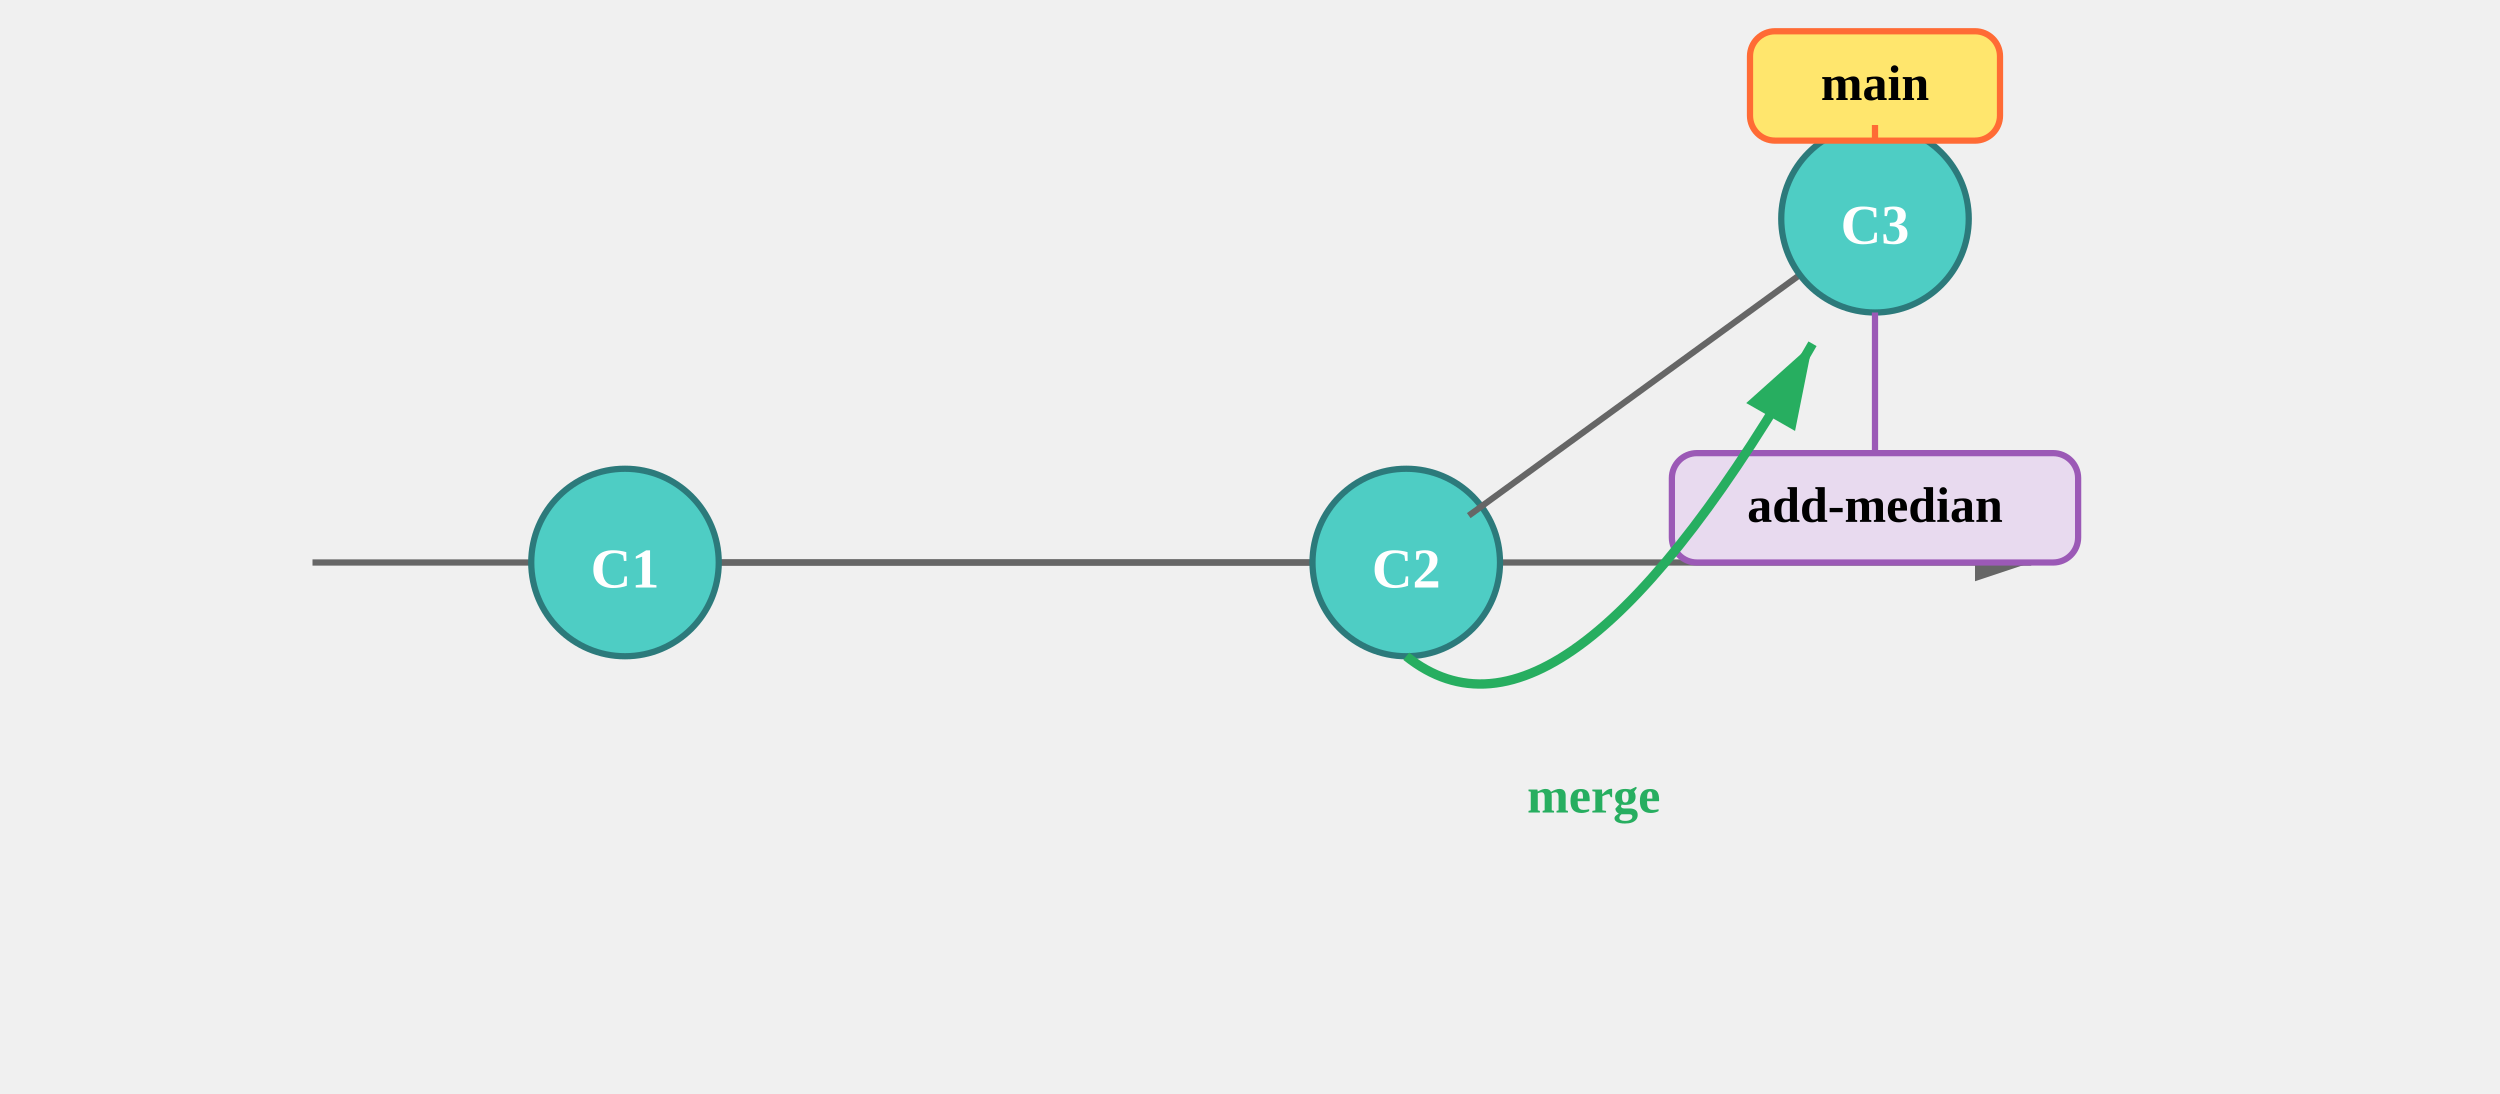
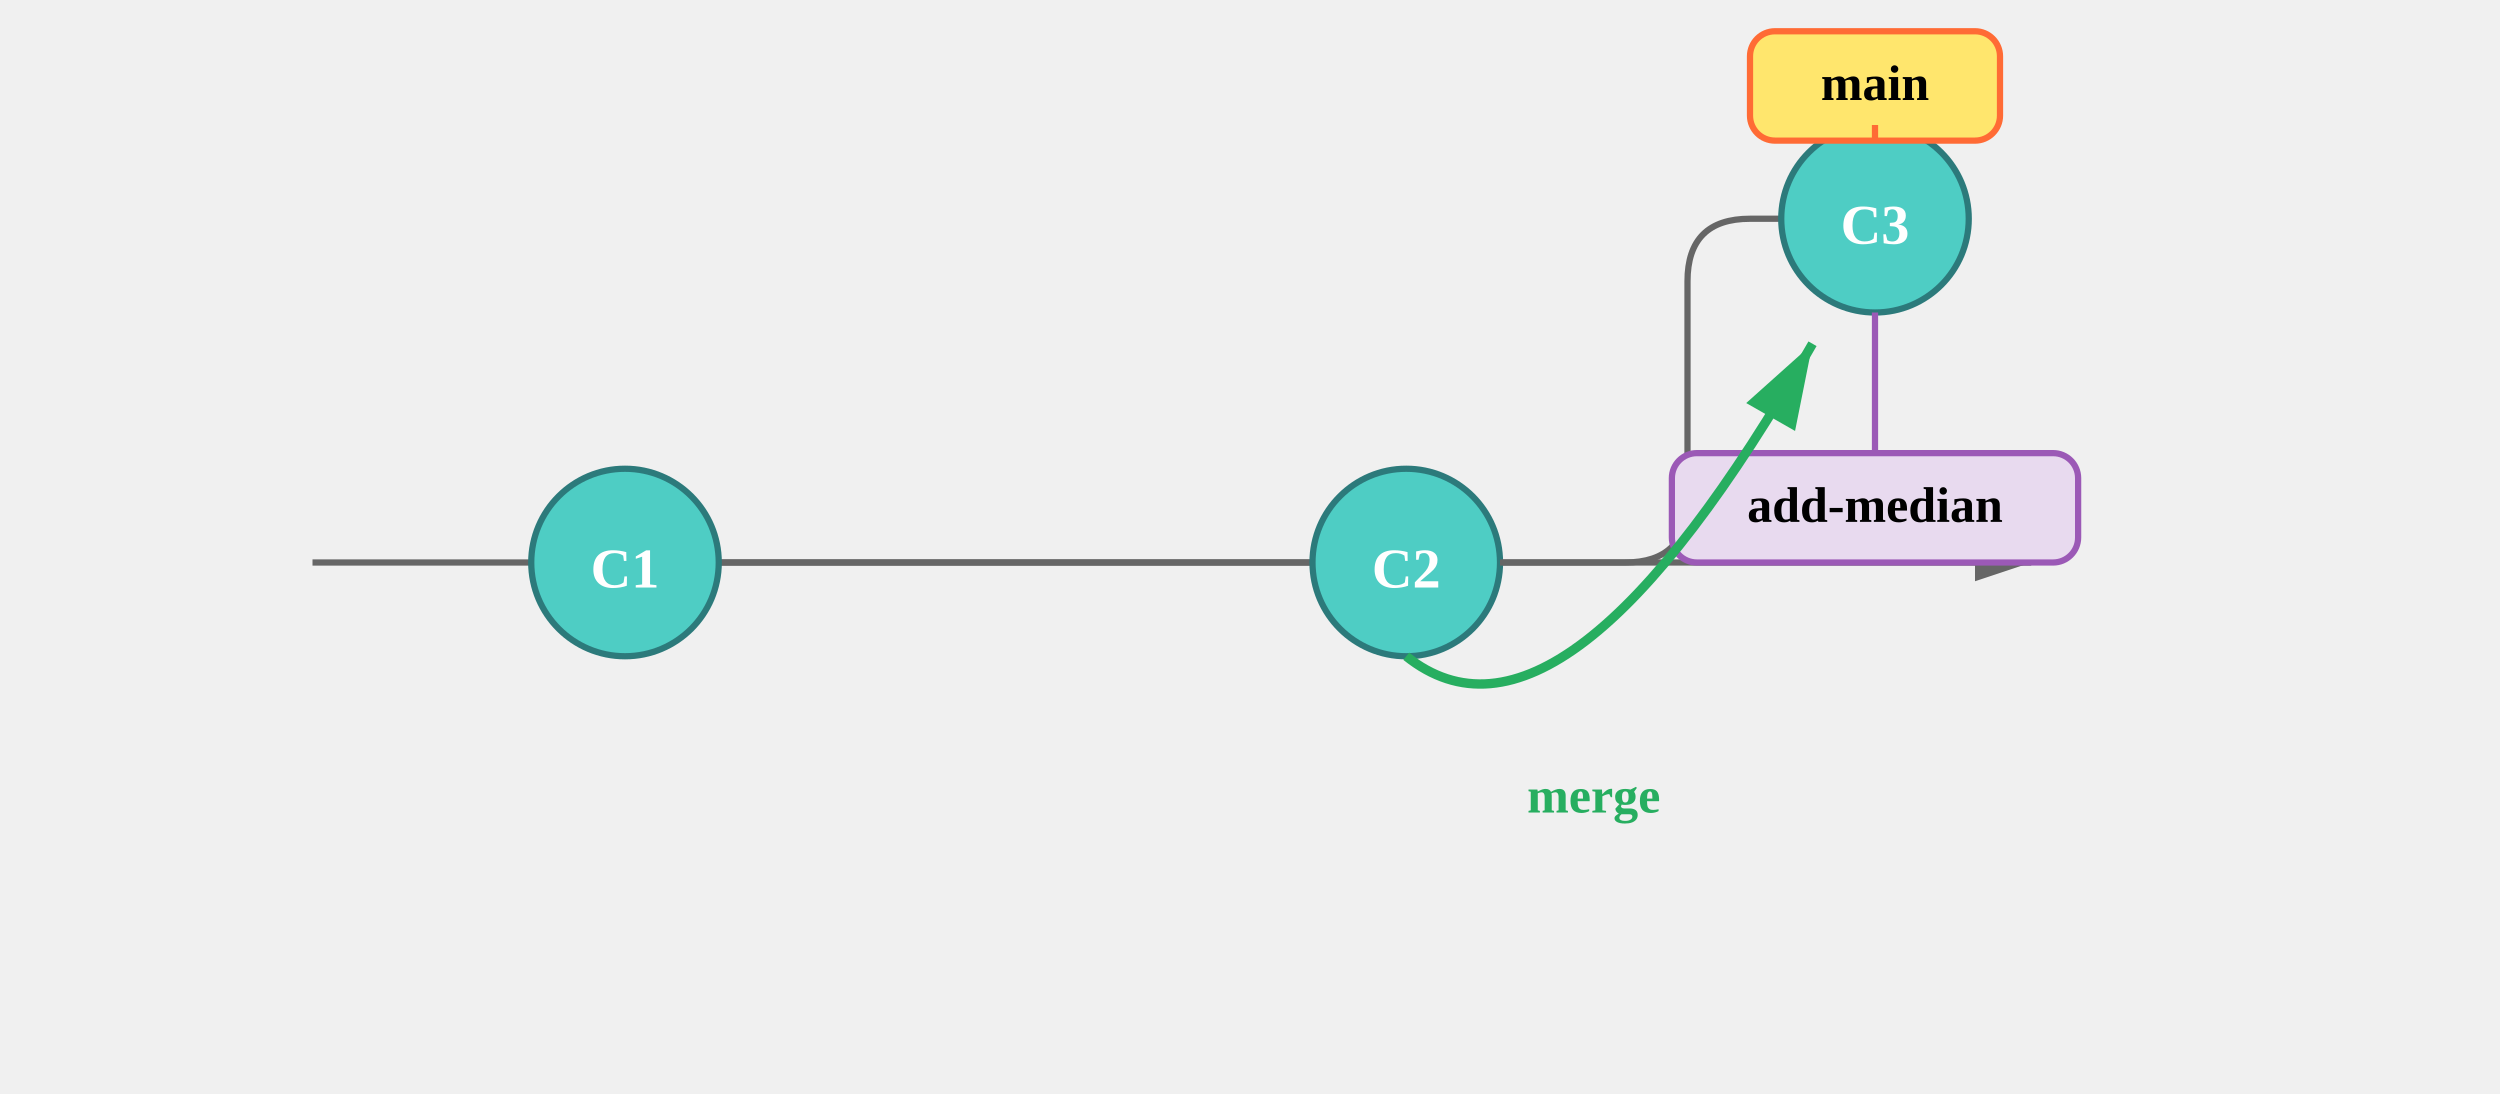
<svg xmlns="http://www.w3.org/2000/svg" width="800" height="350">
  <defs>
    <marker id="timeline-arrow4" markerWidth="10" markerHeight="10" refX="9" refY="3" orient="auto" markerUnits="strokeWidth">
      <path d="M 0 0 L 9 3 L 0 6 z" fill="#666" />
    </marker>
    <marker id="merge-arrow" markerWidth="10" markerHeight="10" refX="9" refY="3" orient="auto" markerUnits="strokeWidth">
      <path d="M 0 0 L 9 3 L 0 6 z" fill="#27AE60" />
    </marker>
  </defs>
  <line x1="100" y1="180" x2="650" y2="180" stroke="#666" stroke-width="2" marker-end="url(#timeline-arrow4)" />
  <line x1="230" y1="180" x2="420" y2="180" stroke="#666" stroke-width="2" />
  <circle cx="200" cy="180" r="30" fill="#4ECDC4" stroke="#2C7A7B" stroke-width="2" />
  <text x="200" y="188" text-anchor="middle" font-size="18" font-weight="bold" fill="white">C1</text>
  <circle cx="450" cy="180" r="30" fill="#4ECDC4" stroke="#2C7A7B" stroke-width="2" />
  <text x="450" y="188" text-anchor="middle" font-size="18" font-weight="bold" fill="white">C2</text>
-   <line x1="470" y1="165" x2="580" y2="85" stroke="#666" stroke-width="2" />
+   <path d="M 480 180 L 520 180 Q 540 180 540 160 L 540 90 Q 540 70 560 70 L 570 70" stroke="#666" stroke-width="2" fill="none" />
  <circle cx="600" cy="70" r="30" fill="#4ECDC4" stroke="#2C7A7B" stroke-width="2" />
  <text x="600" y="78" text-anchor="middle" font-size="18" font-weight="bold" fill="white">C3</text>
  <rect x="560" y="10" width="80" height="35" rx="8" fill="#FFE66D" stroke="#FF6B35" stroke-width="2" />
  <text x="600" y="32" text-anchor="middle" font-size="16" font-weight="bold">main</text>
  <line x1="600" y1="45" x2="600" y2="40" stroke="#FF6B35" stroke-width="2" />
  <rect x="535" y="145" width="130" height="35" rx="8" fill="#E8DAEF" stroke="#9B59B6" stroke-width="2" />
  <text x="600" y="167" text-anchor="middle" font-size="16" font-weight="bold">add-median</text>
  <line x1="600" y1="145" x2="600" y2="100" stroke="#9B59B6" stroke-width="2" />
  <path d="M 450 210 Q 500 250 580 110" stroke="#27AE60" stroke-width="3" fill="none" marker-end="url(#merge-arrow)" />
  <text x="510" y="260" text-anchor="middle" font-size="16" font-weight="bold" fill="#27AE60">merge</text>
</svg>
